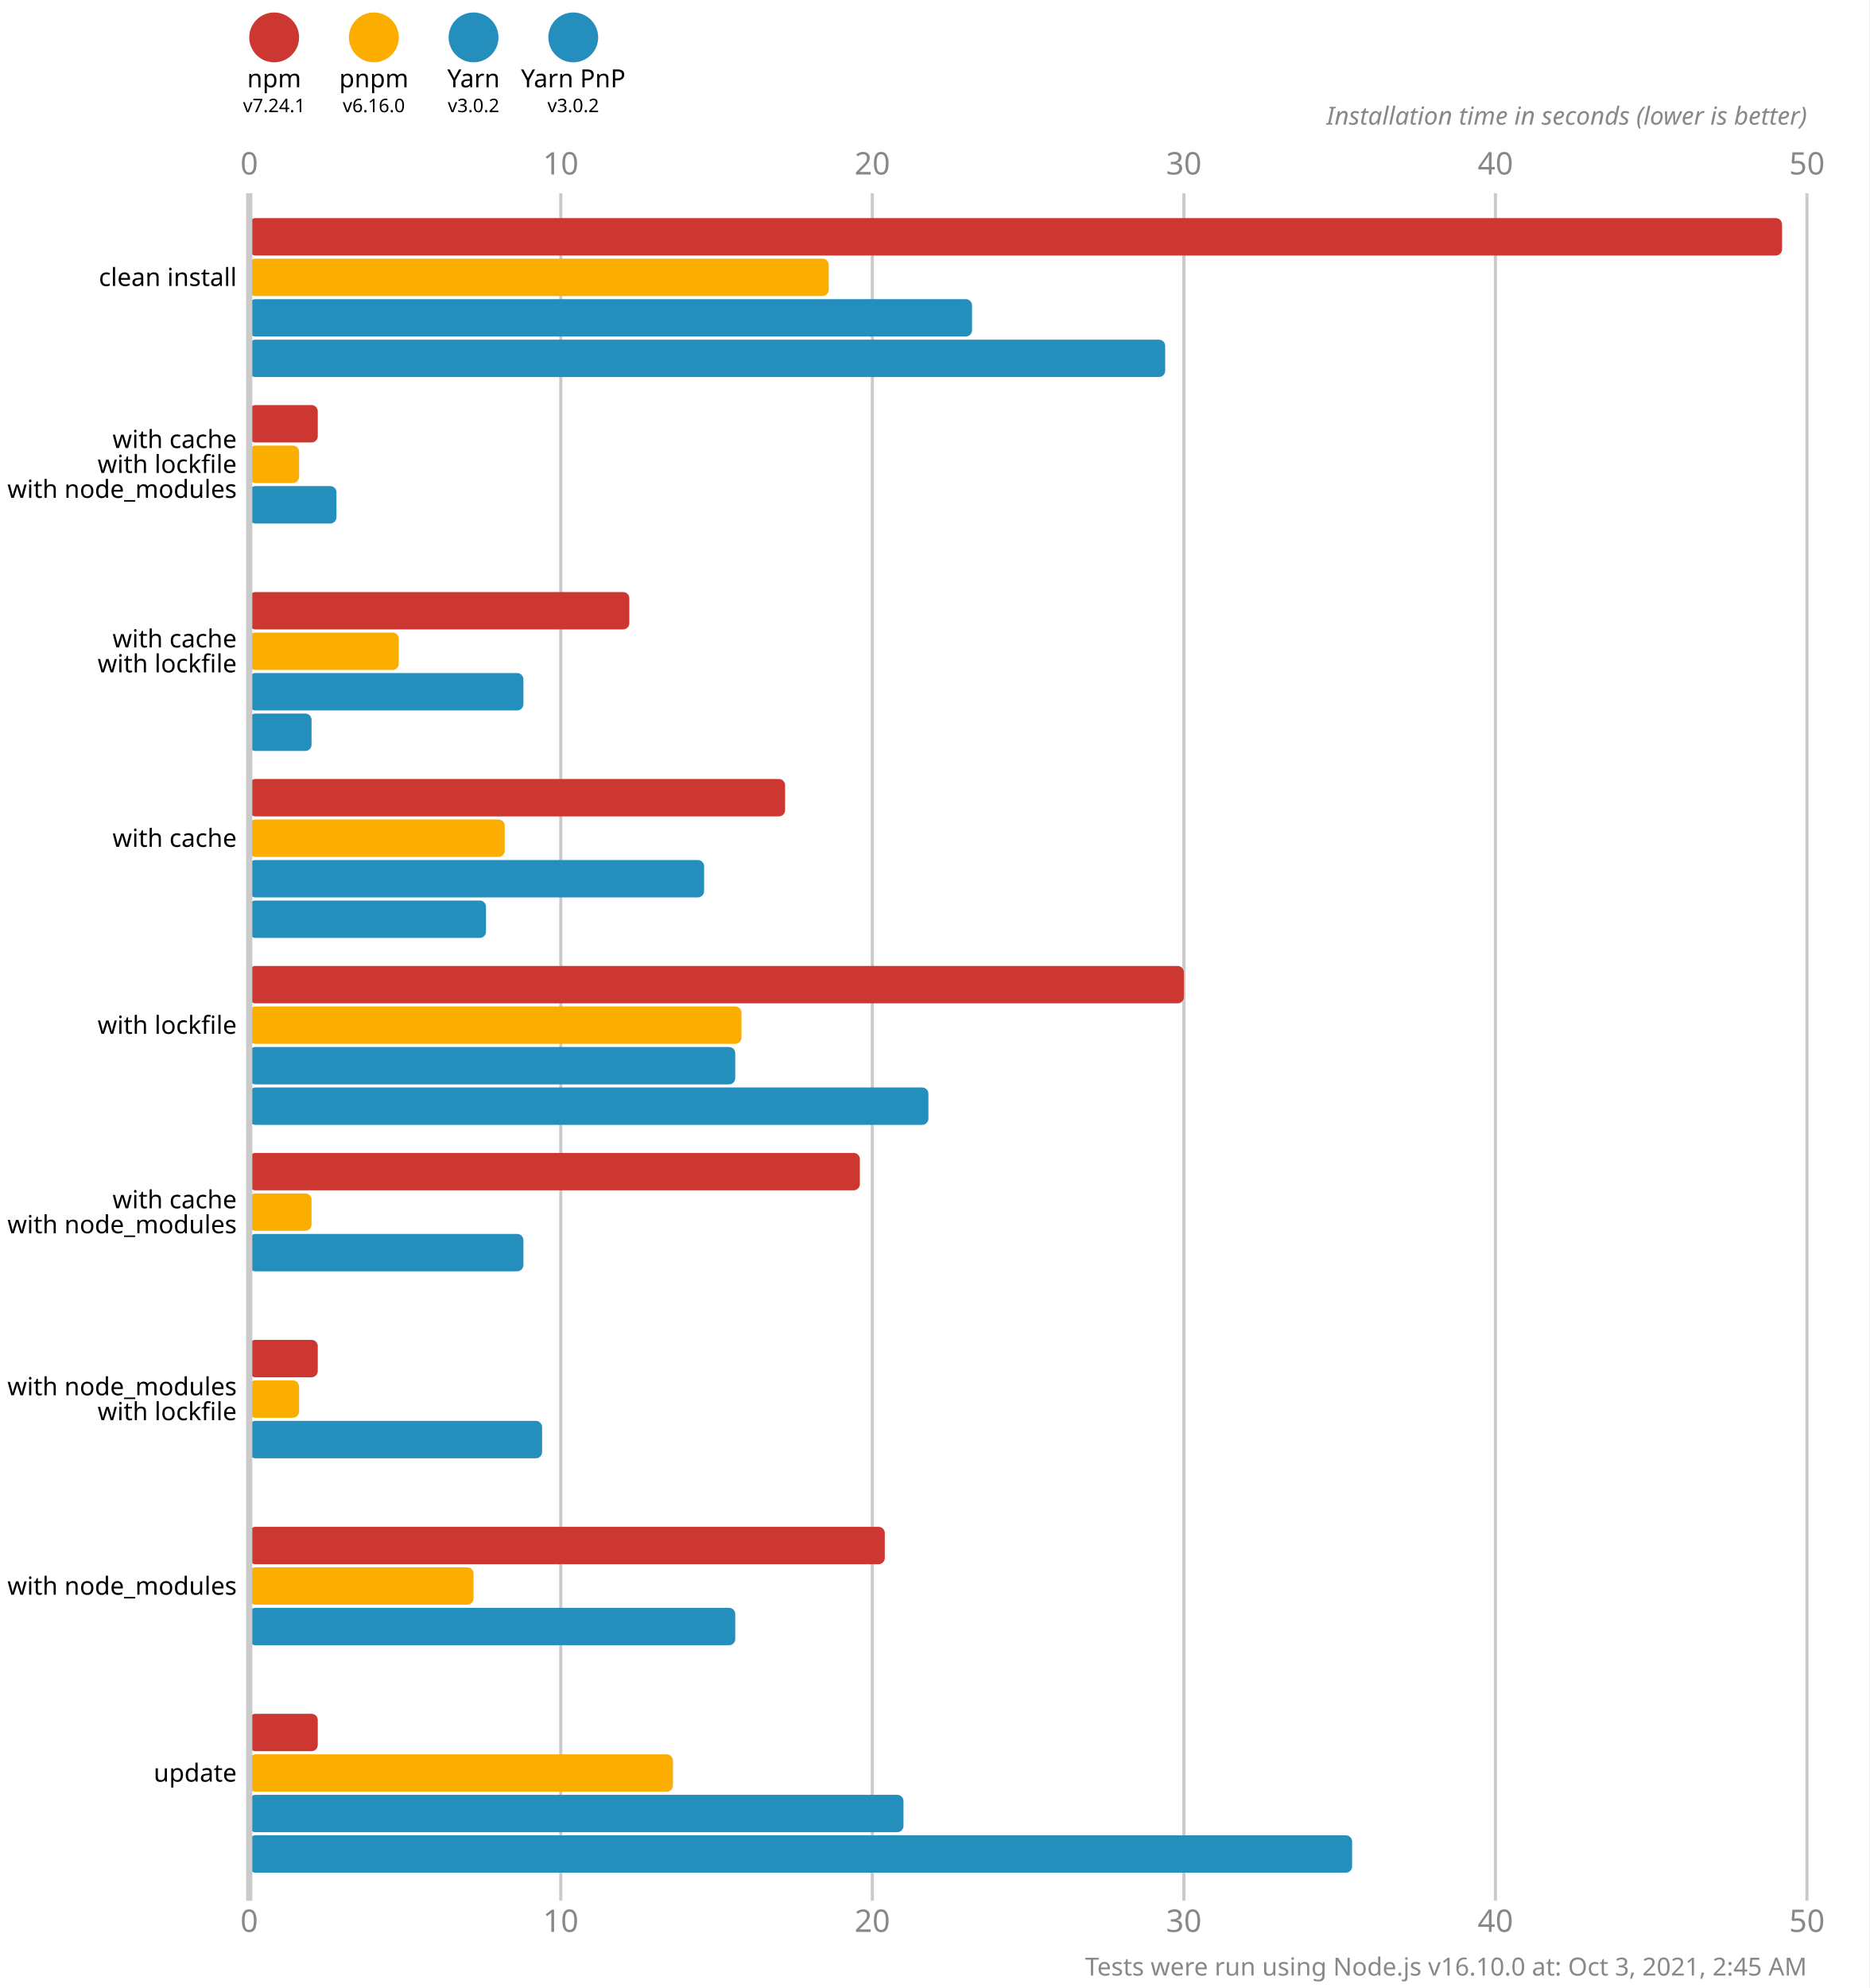
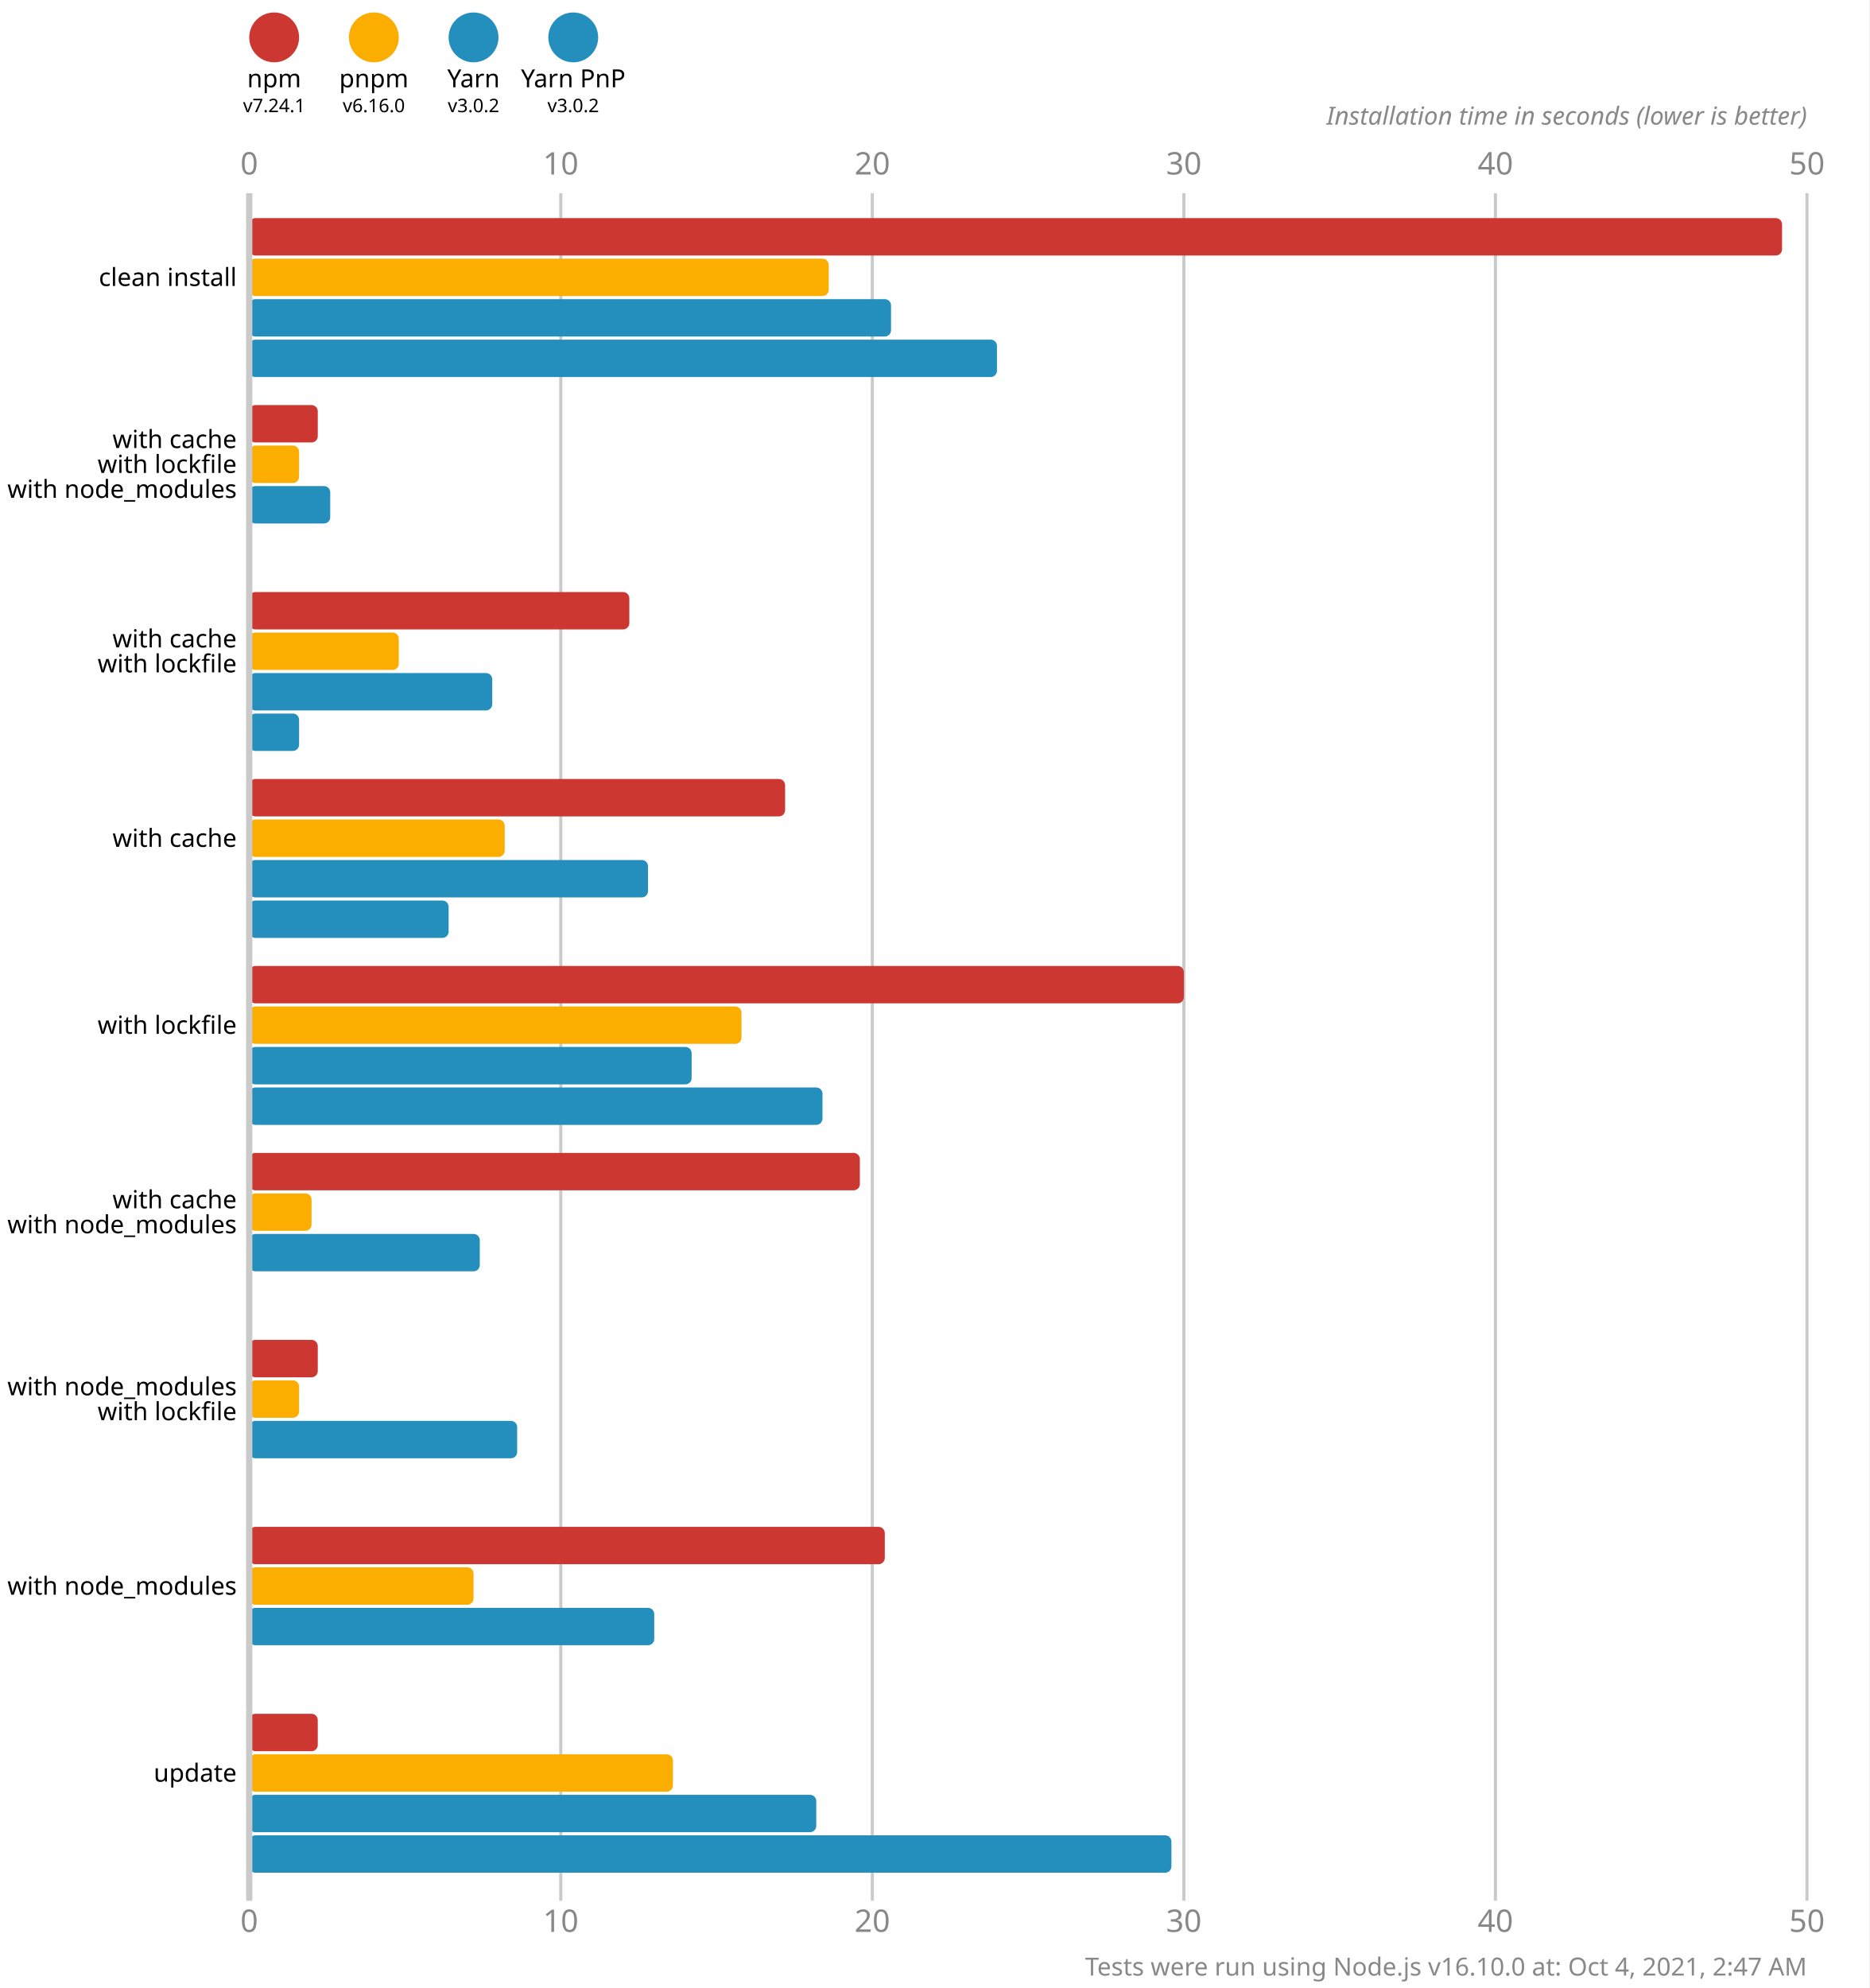
<svg xmlns="http://www.w3.org/2000/svg" version="1.1" viewBox="0 0 300 319">
  <style>
    .font { font-family: sans-serif; }
    .s3 { font-size: 3px; }
    .s4 { font-size: 4px; }
    .s5 { font-size: 5px; }
    .line { stroke: #cacaca; }
    .width { stroke-width: 0.5; }
    .text { fill: #888; }
  </style>
  <rect x="0" y="0" width="300" height="319" fill="#fff" />
  <circle cx="44" cy="6" r="4" fill="#cd3731" />
  <text x="44" y="14" class="font s4" text-anchor="middle">npm</text>
  <text x="44" y="18" class="font s3" text-anchor="middle">v7.24.1</text>
  <circle cx="60" cy="6" r="4" fill="#fbae00" />
  <text x="60" y="14" class="font s4" text-anchor="middle">pnpm</text>
  <text x="60" y="18" class="font s3" text-anchor="middle">v6.16.0</text>
  <circle cx="76" cy="6" r="4" fill="#248ebd" />
  <text x="76" y="14" class="font s4" text-anchor="middle">Yarn</text>
  <text x="76" y="18" class="font s3" text-anchor="middle">v3.0.2</text>
  <circle cx="92" cy="6" r="4" fill="#248ebd" />
  <text x="92" y="14" class="font s4" text-anchor="middle">Yarn PnP</text>
  <text x="92" y="18" class="font s3" text-anchor="middle">v3.0.2</text>
  <text x="40" y="28" class="font s5 text" text-anchor="middle">0</text>
  <text x="40" y="310" class="font s5 text" text-anchor="middle">0</text>
  <line x1="90" y1="31" x2="90" y2="305" class="line width" />
  <text x="90" y="28" class="font s5 text" text-anchor="middle">10</text>
  <text x="90" y="310" class="font s5 text" text-anchor="middle">10</text>
  <line x1="140" y1="31" x2="140" y2="305" class="line width" />
  <text x="140" y="28" class="font s5 text" text-anchor="middle">20</text>
  <text x="140" y="310" class="font s5 text" text-anchor="middle">20</text>
  <line x1="190" y1="31" x2="190" y2="305" class="line width" />
  <text x="190" y="28" class="font s5 text" text-anchor="middle">30</text>
  <text x="190" y="310" class="font s5 text" text-anchor="middle">30</text>
  <line x1="240" y1="31" x2="240" y2="305" class="line width" />
  <text x="240" y="28" class="font s5 text" text-anchor="middle">40</text>
  <text x="240" y="310" class="font s5 text" text-anchor="middle">40</text>
  <line x1="290" y1="31" x2="290" y2="305" class="line width" />
  <text x="290" y="28" class="font s5 text" text-anchor="middle">50</text>
  <text x="290" y="310" class="font s5 text" text-anchor="middle">50</text>
  <text x="290" y="20" class="font s4 text" font-style="italic" text-anchor="end">Installation time in seconds (lower is better)</text>
  <rect x="40" y="35" width="246" height="6" fill="#cd3731" rx="1" ry="1" />
  <rect x="40" y="41.5" width="93" height="6" fill="#fbae00" rx="1" ry="1" />
-   <rect x="40" y="48" width="116" height="6" fill="#248ebd" rx="1" ry="1" />
-   <rect x="40" y="54.5" width="147" height="6" fill="#248ebd" rx="1" ry="1" />
+   <rect x="40" y="48" width="103" height="6" fill="#248ebd" rx="1" ry="1" />
+   <rect x="40" y="54.5" width="120" height="6" fill="#248ebd" rx="1" ry="1" />
  <rect x="40" y="65" width="11" height="6" fill="#cd3731" rx="1" ry="1" />
  <rect x="40" y="71.5" width="8" height="6" fill="#fbae00" rx="1" ry="1" />
-   <rect x="40" y="78" width="14" height="6" fill="#248ebd" rx="1" ry="1" />
+   <rect x="40" y="78" width="13" height="6" fill="#248ebd" rx="1" ry="1" />
  <rect x="40" y="84.5" width="0" height="6" fill="#248ebd" rx="1" ry="1" />
  <rect x="40" y="95" width="61" height="6" fill="#cd3731" rx="1" ry="1" />
  <rect x="40" y="101.5" width="24" height="6" fill="#fbae00" rx="1" ry="1" />
-   <rect x="40" y="108" width="44" height="6" fill="#248ebd" rx="1" ry="1" />
-   <rect x="40" y="114.5" width="10" height="6" fill="#248ebd" rx="1" ry="1" />
+   <rect x="40" y="108" width="39" height="6" fill="#248ebd" rx="1" ry="1" />
+   <rect x="40" y="114.5" width="8" height="6" fill="#248ebd" rx="1" ry="1" />
  <rect x="40" y="125" width="86" height="6" fill="#cd3731" rx="1" ry="1" />
  <rect x="40" y="131.5" width="41" height="6" fill="#fbae00" rx="1" ry="1" />
-   <rect x="40" y="138" width="73" height="6" fill="#248ebd" rx="1" ry="1" />
-   <rect x="40" y="144.5" width="38" height="6" fill="#248ebd" rx="1" ry="1" />
+   <rect x="40" y="138" width="64" height="6" fill="#248ebd" rx="1" ry="1" />
+   <rect x="40" y="144.5" width="32" height="6" fill="#248ebd" rx="1" ry="1" />
  <rect x="40" y="155" width="150" height="6" fill="#cd3731" rx="1" ry="1" />
  <rect x="40" y="161.5" width="79" height="6" fill="#fbae00" rx="1" ry="1" />
-   <rect x="40" y="168" width="78" height="6" fill="#248ebd" rx="1" ry="1" />
-   <rect x="40" y="174.5" width="109" height="6" fill="#248ebd" rx="1" ry="1" />
+   <rect x="40" y="168" width="71" height="6" fill="#248ebd" rx="1" ry="1" />
+   <rect x="40" y="174.5" width="92" height="6" fill="#248ebd" rx="1" ry="1" />
  <rect x="40" y="185" width="98" height="6" fill="#cd3731" rx="1" ry="1" />
  <rect x="40" y="191.5" width="10" height="6" fill="#fbae00" rx="1" ry="1" />
-   <rect x="40" y="198" width="44" height="6" fill="#248ebd" rx="1" ry="1" />
+   <rect x="40" y="198" width="37" height="6" fill="#248ebd" rx="1" ry="1" />
  <rect x="40" y="204.5" width="0" height="6" fill="#248ebd" rx="1" ry="1" />
  <rect x="40" y="215" width="11" height="6" fill="#cd3731" rx="1" ry="1" />
  <rect x="40" y="221.5" width="8" height="6" fill="#fbae00" rx="1" ry="1" />
-   <rect x="40" y="228" width="47" height="6" fill="#248ebd" rx="1" ry="1" />
+   <rect x="40" y="228" width="43" height="6" fill="#248ebd" rx="1" ry="1" />
  <rect x="40" y="234.5" width="0" height="6" fill="#248ebd" rx="1" ry="1" />
  <rect x="40" y="245" width="102" height="6" fill="#cd3731" rx="1" ry="1" />
  <rect x="40" y="251.5" width="36" height="6" fill="#fbae00" rx="1" ry="1" />
-   <rect x="40" y="258" width="78" height="6" fill="#248ebd" rx="1" ry="1" />
+   <rect x="40" y="258" width="65" height="6" fill="#248ebd" rx="1" ry="1" />
  <rect x="40" y="264.5" width="0" height="6" fill="#248ebd" rx="1" ry="1" />
  <rect x="40" y="275" width="11" height="6" fill="#cd3731" rx="1" ry="1" />
  <rect x="40" y="281.5" width="68" height="6" fill="#fbae00" rx="1" ry="1" />
-   <rect x="40" y="288" width="105" height="6" fill="#248ebd" rx="1" ry="1" />
-   <rect x="40" y="294.5" width="177" height="6" fill="#248ebd" rx="1" ry="1" />
+   <rect x="40" y="288" width="91" height="6" fill="#248ebd" rx="1" ry="1" />
+   <rect x="40" y="294.5" width="148" height="6" fill="#248ebd" rx="1" ry="1" />
  <line x1="40" y1="31" x2="40" y2="305" class="line" />
  <text x="38" y="44.5" class="font s4" dominant-baseline="middle" text-anchor="end">clean install</text>
  <text x="38" y="70.5" class="font s4" dominant-baseline="middle" text-anchor="end">with cache</text>
  <text x="38" y="74.5" class="font s4" dominant-baseline="middle" text-anchor="end">with lockfile</text>
  <text x="38" y="78.5" class="font s4" dominant-baseline="middle" text-anchor="end">with node_modules</text>
  <text x="38" y="102.5" class="font s4" dominant-baseline="middle" text-anchor="end">with cache</text>
  <text x="38" y="106.5" class="font s4" dominant-baseline="middle" text-anchor="end">with lockfile</text>
  <text x="38" y="134.5" class="font s4" dominant-baseline="middle" text-anchor="end">with cache</text>
  <text x="38" y="164.5" class="font s4" dominant-baseline="middle" text-anchor="end">with lockfile</text>
  <text x="38" y="192.5" class="font s4" dominant-baseline="middle" text-anchor="end">with cache</text>
  <text x="38" y="196.5" class="font s4" dominant-baseline="middle" text-anchor="end">with node_modules</text>
  <text x="38" y="222.5" class="font s4" dominant-baseline="middle" text-anchor="end">with node_modules</text>
  <text x="38" y="226.5" class="font s4" dominant-baseline="middle" text-anchor="end">with lockfile</text>
  <text x="38" y="254.5" class="font s4" dominant-baseline="middle" text-anchor="end">with node_modules</text>
  <text x="38" y="284.5" class="font s4" dominant-baseline="middle" text-anchor="end">update</text>
-   <text x="290" y="317" class="font s4 text" text-anchor="end">Tests were run using Node.js v16.10.0 at: Oct 3, 2021, 2:45 AM</text>
+   <text x="290" y="317" class="font s4 text" text-anchor="end">Tests were run using Node.js v16.10.0 at: Oct 4, 2021, 2:47 AM</text>
</svg>
